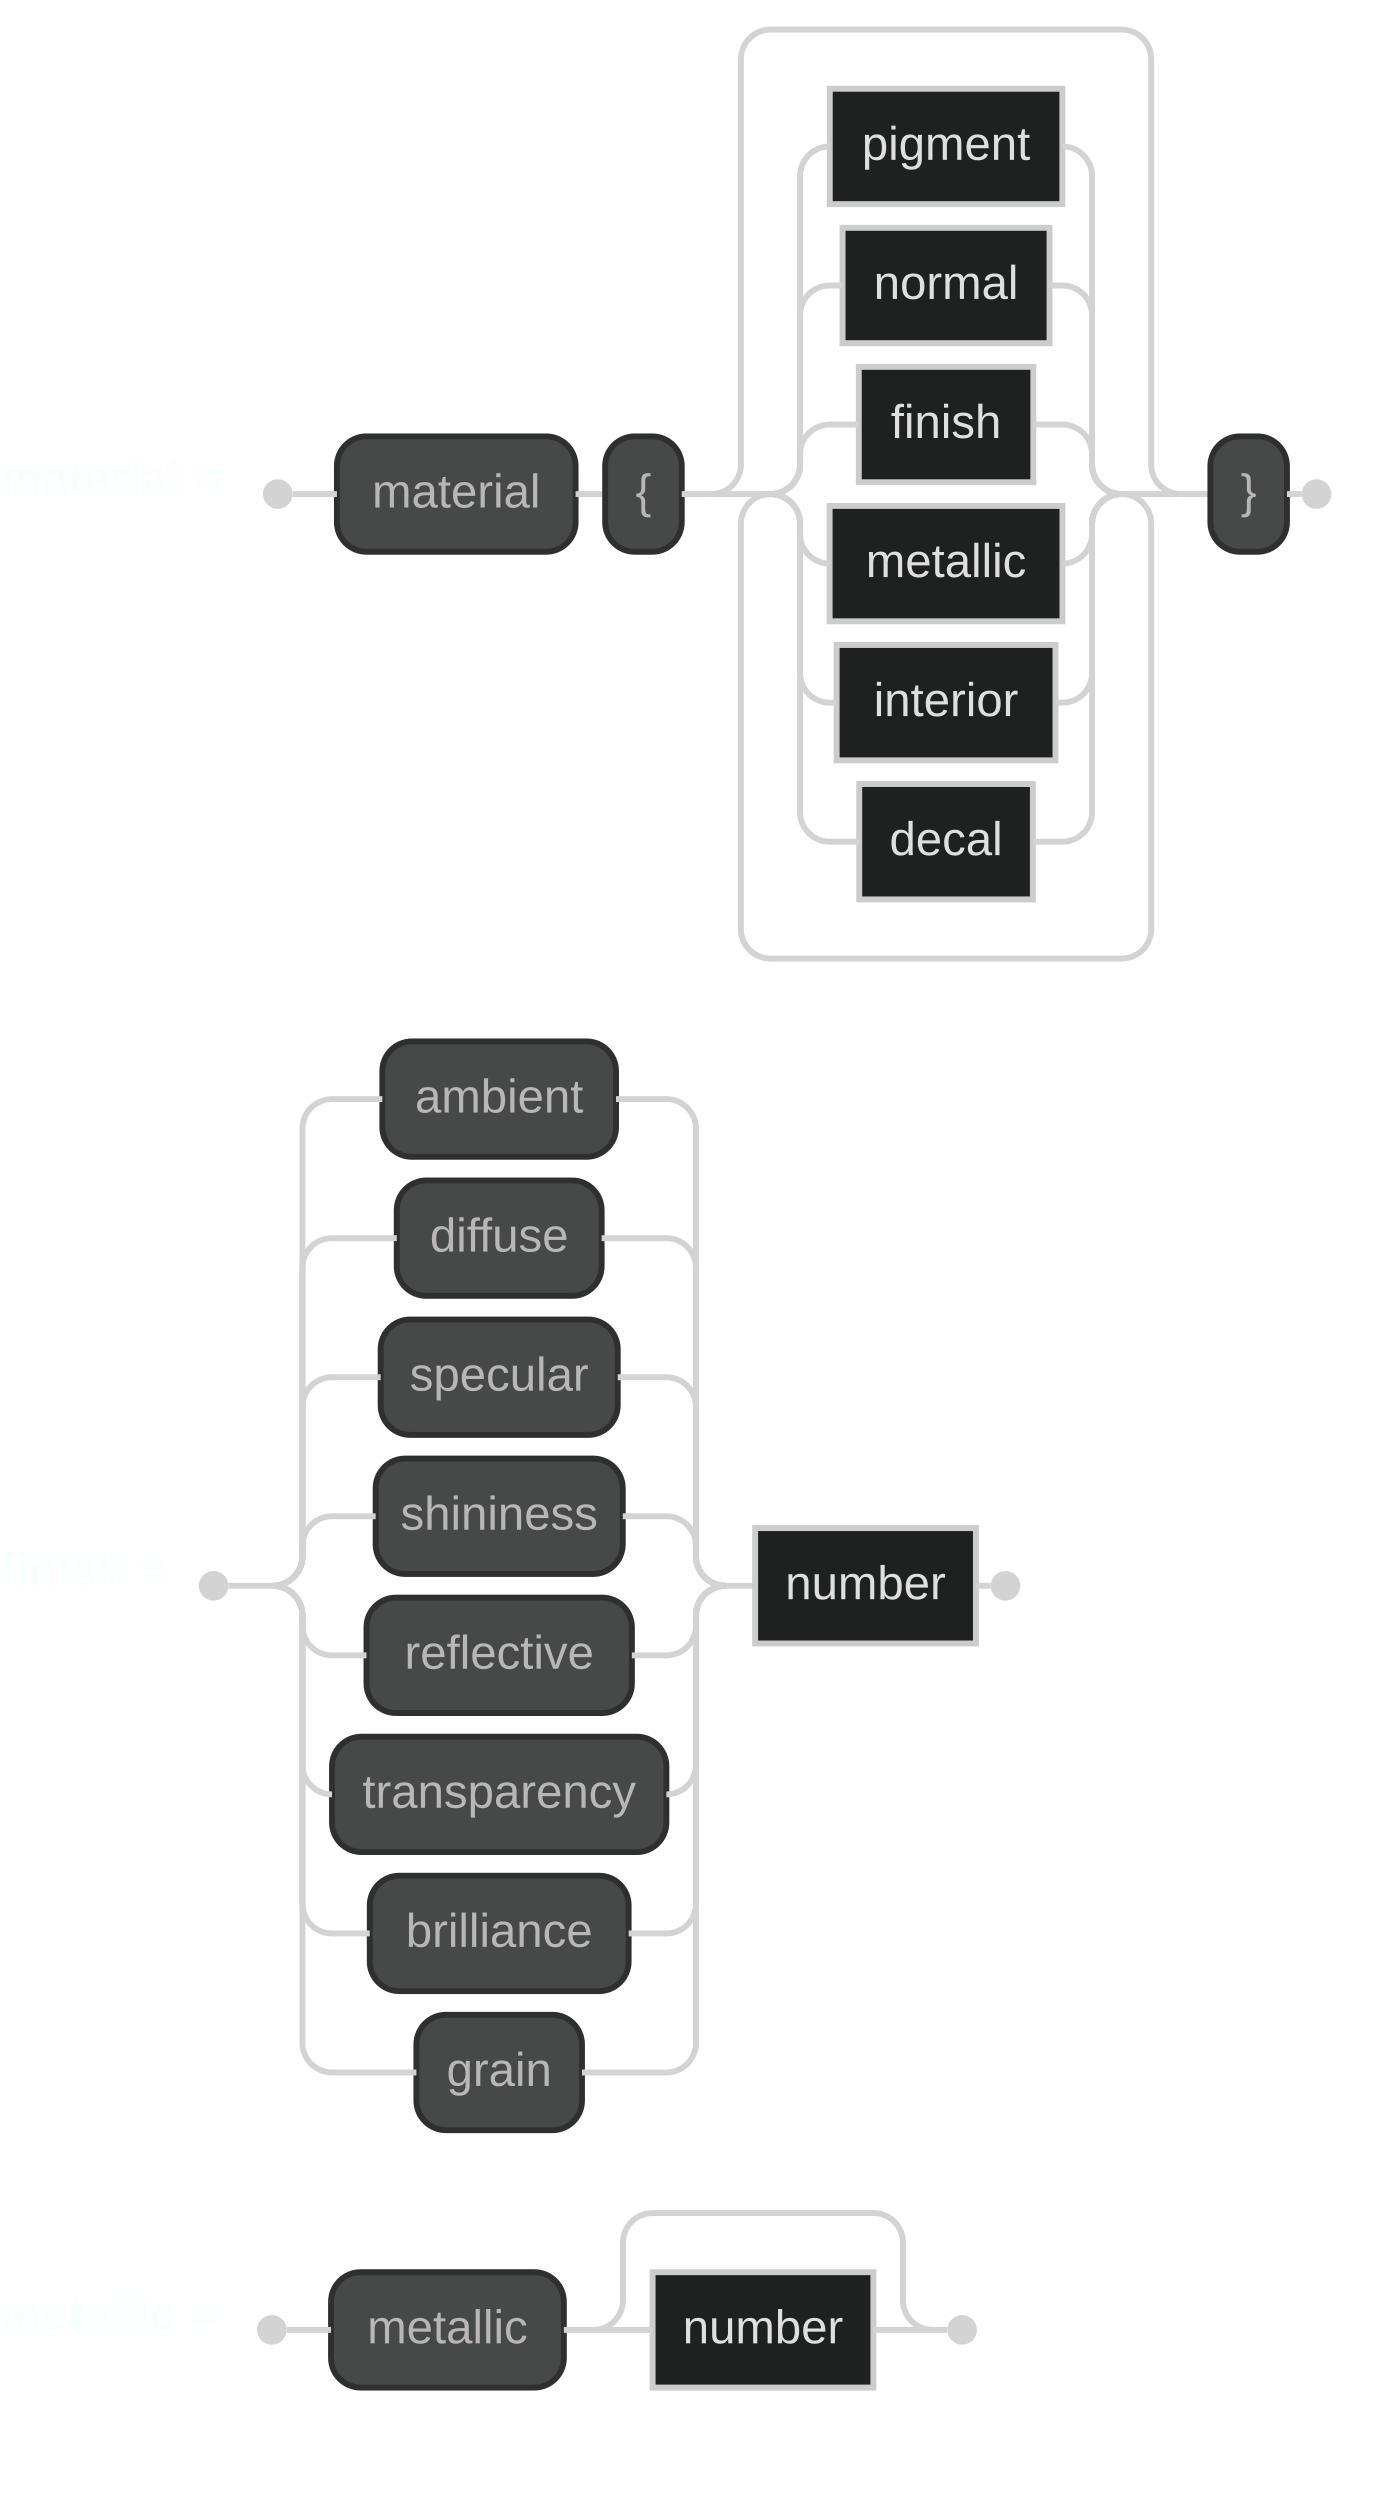
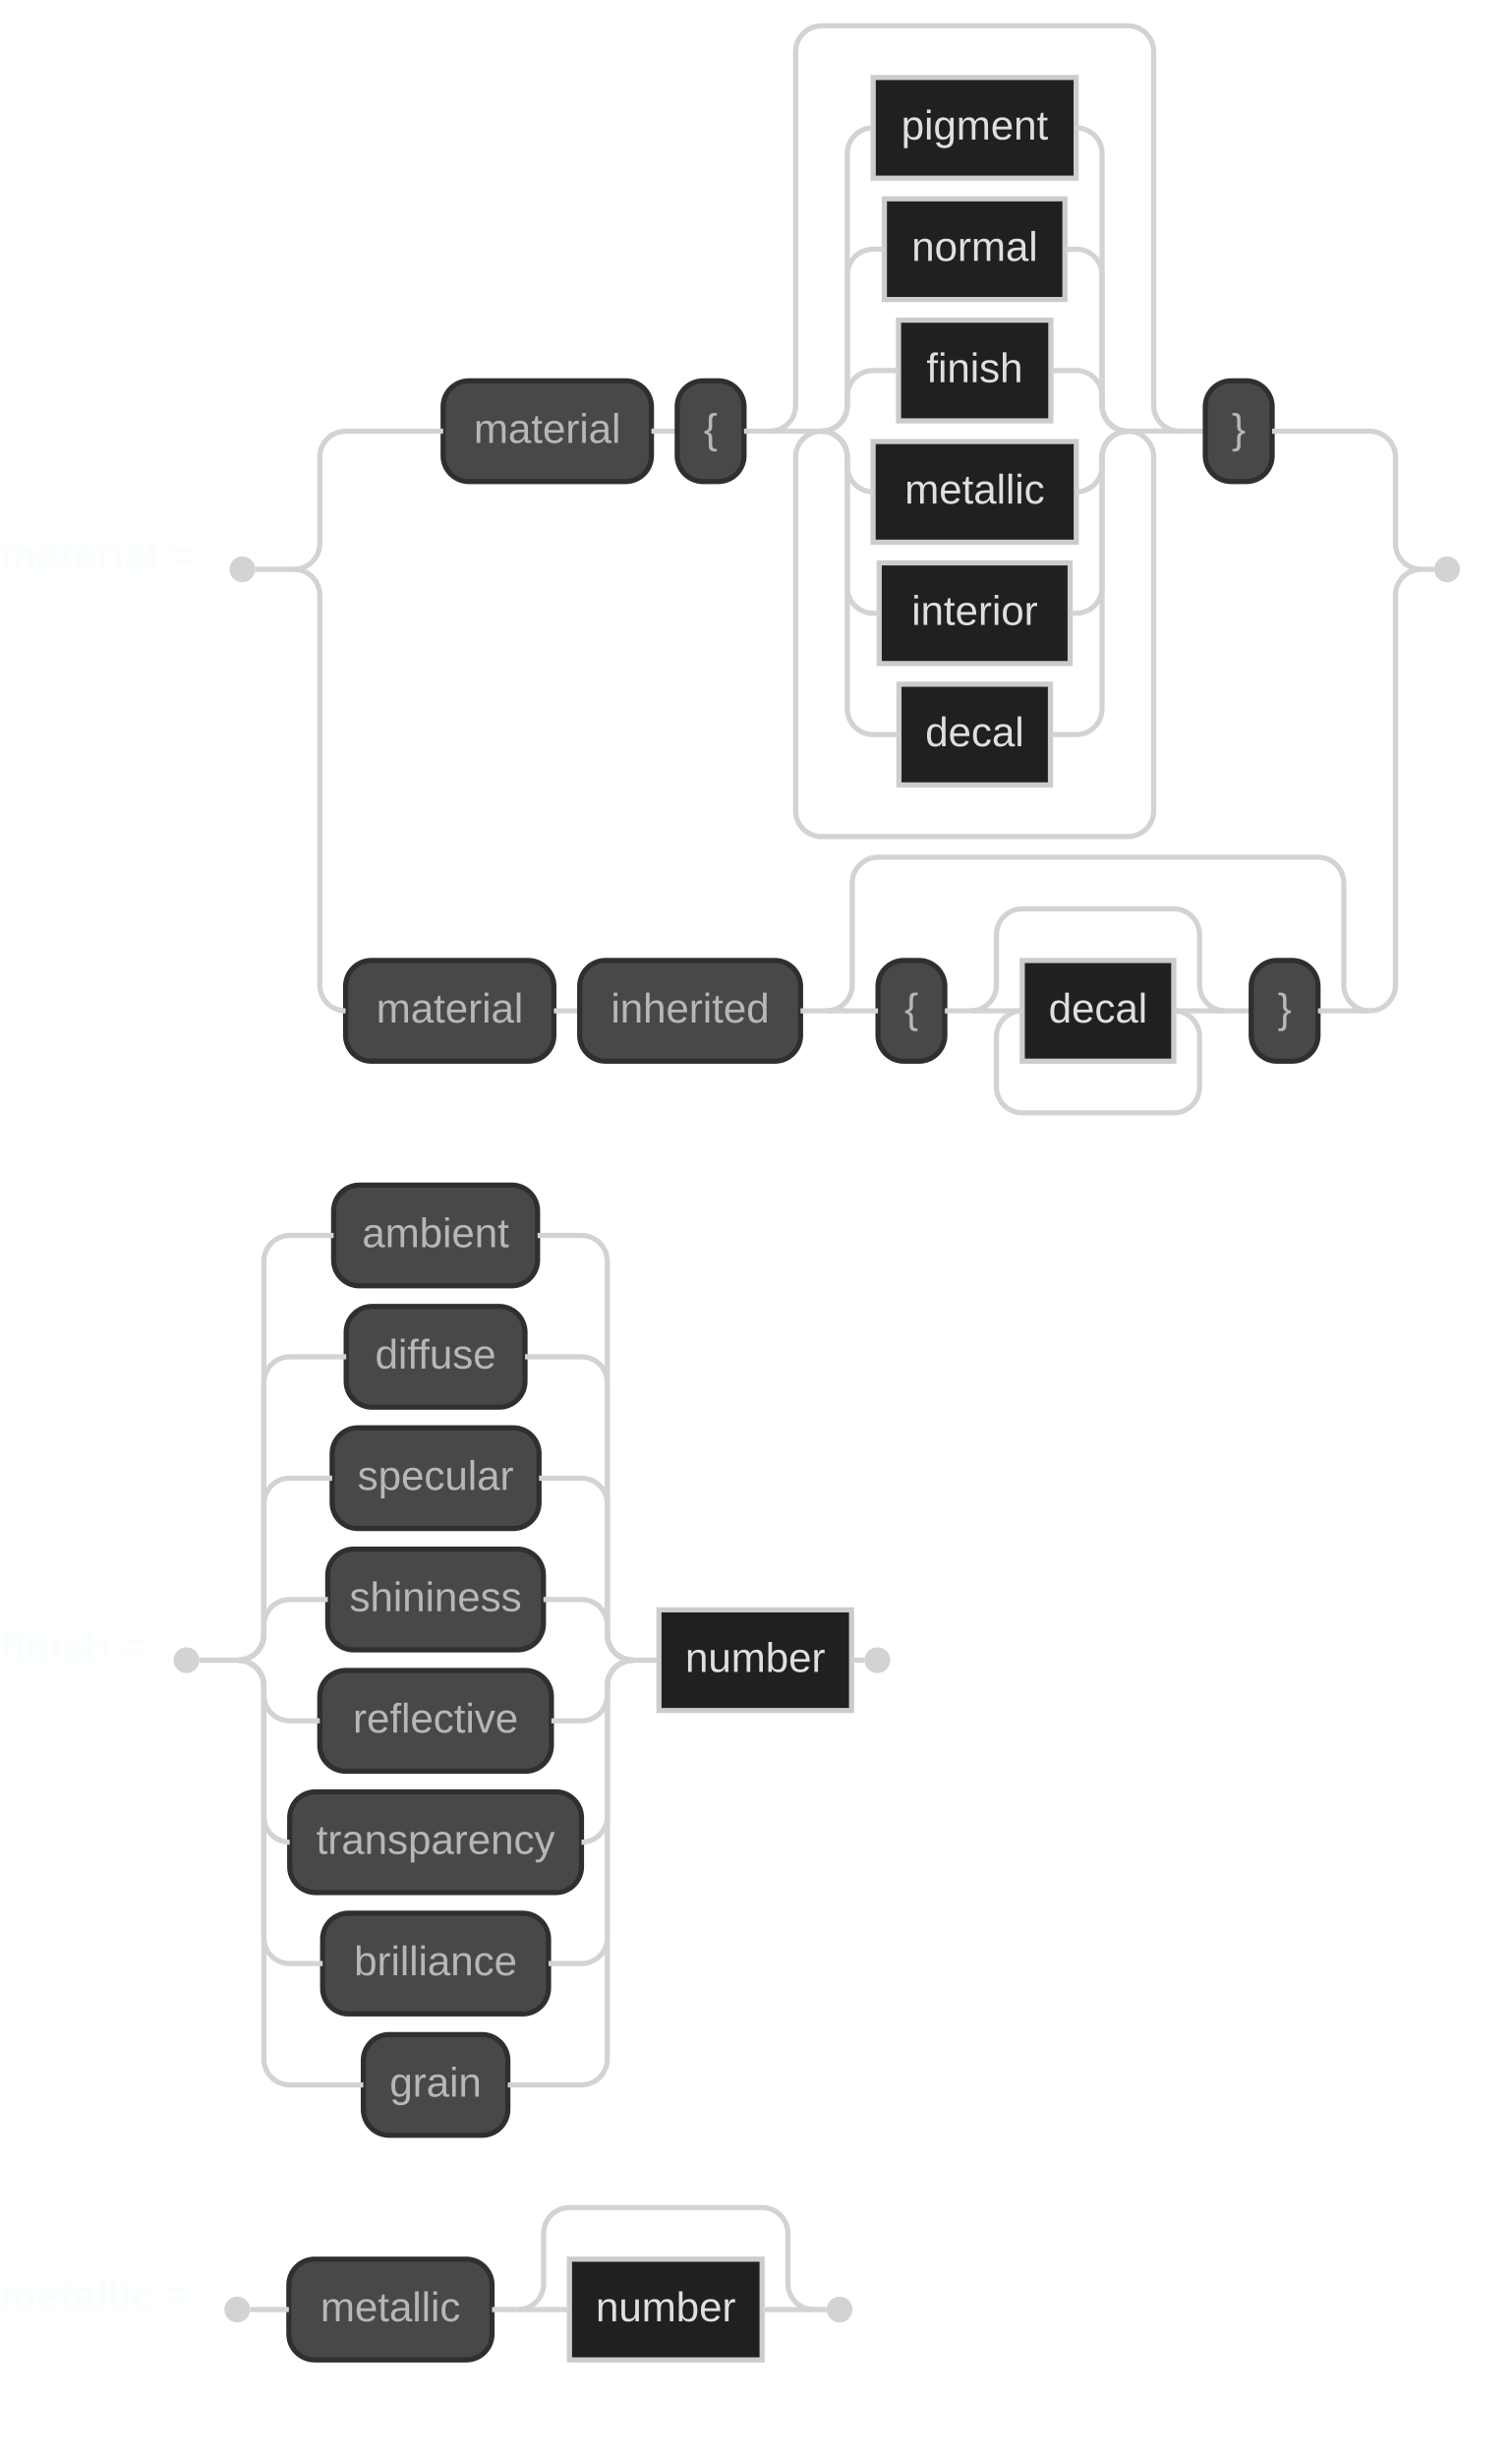
- <svg xmlns="http://www.w3.org/2000/svg" id="my-svg" width="100%" class="railroad-diagram" style="max-width: 469.984px; background-color: transparent;" viewBox="0 0 469.984 845" role="graphics-document document" aria-roledescription="railroadEbnf">
+ <svg xmlns="http://www.w3.org/2000/svg" id="my-svg" width="100%" class="railroad-diagram" style="max-width: 585.531px; background-color: transparent;" viewBox="0 0 585.531 952" role="graphics-document document" aria-roledescription="railroadEbnf">
  <style>#my-svg{font-family:"trebuchet ms",verdana,arial,sans-serif;font-size:16px;fill:#ccc;}@keyframes edge-animation-frame{from{stroke-dashoffset:0;}}@keyframes dash{to{stroke-dashoffset:0;}}#my-svg .edge-animation-slow{stroke-dasharray:9,5!important;stroke-dashoffset:900;animation:dash 50s linear infinite;stroke-linecap:round;}#my-svg .edge-animation-fast{stroke-dasharray:9,5!important;stroke-dashoffset:900;animation:dash 20s linear infinite;stroke-linecap:round;}#my-svg .error-icon{fill:#a44141;}#my-svg .error-text{fill:#ddd;stroke:#ddd;}#my-svg .edge-thickness-normal{stroke-width:1px;}#my-svg .edge-thickness-thick{stroke-width:3.5px;}#my-svg .edge-pattern-solid{stroke-dasharray:0;}#my-svg .edge-thickness-invisible{stroke-width:0;fill:none;}#my-svg .edge-pattern-dashed{stroke-dasharray:3;}#my-svg .edge-pattern-dotted{stroke-dasharray:2;}#my-svg .marker{fill:lightgrey;stroke:lightgrey;}#my-svg .marker.cross{stroke:lightgrey;}#my-svg svg{font-family:"trebuchet ms",verdana,arial,sans-serif;font-size:16px;}#my-svg p{margin:0;}#my-svg .railroad-diagram{font-family:"trebuchet ms",verdana,arial,sans-serif;font-size:16px;}#my-svg .railroad-terminal rect{fill:hsl(180, 1.587%, 28.353%);stroke:hsl(180, 0%, 18.353%);stroke-width:2px;}#my-svg .railroad-terminal text{fill:rgb(183.848, 181.552, 181.552);font-family:"trebuchet ms",verdana,arial,sans-serif;font-size:16px;text-anchor:middle;dominant-baseline:middle;}#my-svg .railroad-nonterminal rect{fill:#1f2020;stroke:#cccccc;stroke-width:2px;}#my-svg .railroad-nonterminal text{fill:#e0dfdf;font-family:"trebuchet ms",verdana,arial,sans-serif;font-size:16px;text-anchor:middle;dominant-baseline:middle;}#my-svg .railroad-line{stroke:lightgrey;stroke-width:2px;fill:none;}#my-svg .railroad-start circle,#my-svg .railroad-end circle{fill:lightgrey;}#my-svg .railroad-comment ellipse{fill:#181818;stroke:hsl(20, 0%, 2.353%);stroke-width:2px;}#my-svg .railroad-comment text{fill:rgb(223, 223.667, 224);font-style:italic;font-family:"trebuchet ms",verdana,arial,sans-serif;font-size:16px;text-anchor:middle;dominant-baseline:middle;}#my-svg .railroad-special rect{fill:hsl(20, 1.587%, 12.353%);stroke:hsl(20, 0%, 2.353%);stroke-width:2px;stroke-dasharray:5,3;}#my-svg .railroad-special text{fill:#e0dfdf;font-family:"trebuchet ms",verdana,arial,sans-serif;font-size:16px;text-anchor:middle;dominant-baseline:middle;}#my-svg .railroad-rule-name{font-weight:bold;fill:#F9FFFE;font-family:"trebuchet ms",verdana,arial,sans-serif;font-size:16px;}#my-svg .node .neo-node{stroke:#ccc;}#my-svg [data-look="neo"].node rect,#my-svg [data-look="neo"].cluster rect,#my-svg [data-look="neo"].node polygon{stroke:url(#my-svg-gradient);filter:drop-shadow( 1px 2px 2px rgba(185,185,185,1));}#my-svg [data-look="neo"].swimlane.cluster rect{filter:none;}#my-svg [data-look="neo"].node path{stroke:url(#my-svg-gradient);stroke-width:1px;}#my-svg [data-look="neo"].node .outer-path{filter:drop-shadow( 1px 2px 2px rgba(185,185,185,1));}#my-svg [data-look="neo"].node .neo-line path{stroke:#ccc;filter:none;}#my-svg [data-look="neo"].node circle{stroke:url(#my-svg-gradient);filter:drop-shadow( 1px 2px 2px rgba(185,185,185,1));}#my-svg [data-look="neo"].node circle .state-start{fill:#000000;}#my-svg [data-look="neo"].icon-shape .icon{fill:url(#my-svg-gradient);filter:drop-shadow( 1px 2px 2px rgba(185,185,185,1));}#my-svg [data-look="neo"].icon-shape .icon-neo path{stroke:url(#my-svg-gradient);filter:drop-shadow( 1px 2px 2px rgba(185,185,185,1));}#my-svg :root{--mermaid-font-family:"trebuchet ms",verdana,arial,sans-serif;}</style>
  <g />
  <g class="railroad-rule" transform="translate(0, 10)">
    <g transform="translate(113.875, 0)">
-       <g class="railroad-sequence">
-         <g class="railroad-terminal" transform="translate(0, 137.5)">
-           <rect x="0" y="0" width="80.672" height="39" rx="10" ry="10" />
-           <text x="40.336" y="19.5">material</text>
-         </g>
-         <path class="railroad-line" d="M 80.672 157 L 90.672 157" />
-         <g class="railroad-terminal" transform="translate(90.67188, 137.5)">
-           <rect x="0" y="0" width="25.875" height="39" rx="10" ry="10" />
-           <text x="12.938" y="19.5">{</text>
-         </g>
-         <path class="railroad-line" d="M 116.547 157 L 126.547 157" />
-         <g class="railroad-repetition" transform="translate(126.5469, 0)">
-           <g class="railroad-choice" transform="translate(20, 20)">
-             <g class="railroad-nonterminal" transform="translate(20.03906, 0)">
-               <rect x="0" y="0" width="78.609" height="39" />
-               <text x="39.305" y="19.5">pigment</text>
+       <g class="railroad-choice">
+         <g class="railroad-sequence" transform="translate(57.77344, 0)">
+           <g class="railroad-terminal" transform="translate(0, 137.5)">
+             <rect x="0" y="0" width="80.672" height="39" rx="10" ry="10" />
+             <text x="40.336" y="19.5">material</text>
+           </g>
+           <path class="railroad-line" d="M 80.672 157 L 90.672 157" />
+           <g class="railroad-terminal" transform="translate(90.67188, 137.5)">
+             <rect x="0" y="0" width="25.875" height="39" rx="10" ry="10" />
+             <text x="12.938" y="19.5">{</text>
+           </g>
+           <path class="railroad-line" d="M 116.547 157 L 126.547 157" />
+           <g class="railroad-repetition" transform="translate(126.5469, 0)">
+             <g class="railroad-choice" transform="translate(20, 20)">
+               <g class="railroad-nonterminal" transform="translate(20.03906, 0)">
+                 <rect x="0" y="0" width="78.609" height="39" />
+                 <text x="39.305" y="19.5">pigment</text>
+               </g>
+               <path class="railroad-line" d="M 0 137 A 10 10 0 0 0 10 127 L 10 29.5 A 10 10 0 0 1 20 19.5 L 20.039 19.5" />
+               <path class="railroad-line" d="M 98.648 19.5 L 98.688 19.5 A 10 10 0 0 1 108.688 29.5 L 108.688 127 A 10 10 0 0 0 118.688 137" />
+               <g class="railroad-nonterminal" transform="translate(24.36719, 47)">
+                 <rect x="0" y="0" width="69.953" height="39" />
+                 <text x="34.977" y="19.5">normal</text>
+               </g>
+               <path class="railroad-line" d="M 0 137 A 10 10 0 0 0 10 127 L 10 76.5 A 10 10 0 0 1 20 66.5 L 24.367 66.5" />
+               <path class="railroad-line" d="M 94.32 66.5 L 98.688 66.5 A 10 10 0 0 1 108.688 76.5 L 108.688 127 A 10 10 0 0 0 118.688 137" />
+               <g class="railroad-nonterminal" transform="translate(29.84375, 94)">
+                 <rect x="0" y="0" width="59" height="39" />
+                 <text x="29.5" y="19.5">finish</text>
+               </g>
+               <path class="railroad-line" d="M 0 137 A 10 10 0 0 0 10 127 L 10 123.5 A 10 10 0 0 1 20 113.5 L 29.844 113.5" />
+               <path class="railroad-line" d="M 88.844 113.5 L 98.688 113.5 A 10 10 0 0 1 108.688 123.5 L 108.688 127 A 10 10 0 0 0 118.688 137" />
+               <g class="railroad-nonterminal" transform="translate(20, 141)">
+                 <rect x="0" y="0" width="78.688" height="39" />
+                 <text x="39.344" y="19.5">metallic</text>
+               </g>
+               <path class="railroad-line" d="M 0 137 A 10 10 0 0 1 10 147 L 10 150.5 A 10 10 0 0 0 20 160.5 L 20 160.5" />
+               <path class="railroad-line" d="M 98.688 160.5 L 98.688 160.5 A 10 10 0 0 0 108.688 150.5 L 108.688 147 A 10 10 0 0 1 118.688 137" />
+               <g class="railroad-nonterminal" transform="translate(22.35938, 188)">
+                 <rect x="0" y="0" width="73.969" height="39" />
+                 <text x="36.984" y="19.5">interior</text>
+               </g>
+               <path class="railroad-line" d="M 0 137 A 10 10 0 0 1 10 147 L 10 197.5 A 10 10 0 0 0 20 207.5 L 22.359 207.5" />
+               <path class="railroad-line" d="M 96.328 207.5 L 98.688 207.5 A 10 10 0 0 0 108.688 197.5 L 108.688 147 A 10 10 0 0 1 118.688 137" />
+               <g class="railroad-nonterminal" transform="translate(30, 235)">
+                 <rect x="0" y="0" width="58.688" height="39" />
+                 <text x="29.344" y="19.5">decal</text>
+               </g>
+               <path class="railroad-line" d="M 0 137 A 10 10 0 0 1 10 147 L 10 244.5 A 10 10 0 0 0 20 254.5 L 30 254.5" />
+               <path class="railroad-line" d="M 88.688 254.5 L 98.688 254.5 A 10 10 0 0 0 108.688 244.5 L 108.688 147 A 10 10 0 0 1 118.688 137" />
            </g>
-             <path class="railroad-line" d="M 0 137 A 10 10 0 0 0 10 127 L 10 29.5 A 10 10 0 0 1 20 19.5 L 20.039 19.5" />
-             <path class="railroad-line" d="M 98.648 19.5 L 98.688 19.5 A 10 10 0 0 1 108.688 29.5 L 108.688 127 A 10 10 0 0 0 118.688 137" />
-             <g class="railroad-nonterminal" transform="translate(24.36719, 47)">
-               <rect x="0" y="0" width="69.953" height="39" />
-               <text x="34.977" y="19.5">normal</text>
+             <path class="railroad-line" d="M 0 157 L 20 157" />
+             <path class="railroad-line" d="M 138.688 157 L 158.688 157" />
+             <path class="railroad-line" d="M 138.688 157 A 10 10 0 0 1 148.688 167 L 148.688 304 A 10 10 0 0 1 138.688 314 L 20 314 A 10 10 0 0 1 10 304 L 10 167 A 10 10 0 0 1 20 157" />
+             <path class="railroad-line" d="M 0 157 A 10 10 0 0 0 10 147 L 10 10 A 10 10 0 0 1 20 0 L 138.688 0 A 10 10 0 0 1 148.688 10 L 148.688 147 A 10 10 0 0 0 158.688 157" />
+           </g>
+           <path class="railroad-line" d="M 285.234 157 L 295.234 157" />
+           <g class="railroad-terminal" transform="translate(295.2344, 137.5)">
+             <rect x="0" y="0" width="25.875" height="39" rx="10" ry="10" />
+             <text x="12.938" y="19.5">}</text>
+           </g>
+         </g>
+         <path class="railroad-line" d="M 0 210.5 A 10 10 0 0 0 10 200.5 L 10 167 A 10 10 0 0 1 20 157 L 57.773 157" />
+         <path class="railroad-line" d="M 378.883 157 L 416.656 157 A 10 10 0 0 1 426.656 167 L 426.656 200.5 A 10 10 0 0 0 436.656 210.5" />
+         <g class="railroad-sequence" transform="translate(20, 322)">
+           <g class="railroad-terminal" transform="translate(0, 40)">
+             <rect x="0" y="0" width="80.672" height="39" rx="10" ry="10" />
+             <text x="40.336" y="19.5">material</text>
+           </g>
+           <path class="railroad-line" d="M 80.672 59.5 L 90.672 59.5" />
+           <g class="railroad-terminal" transform="translate(90.67188, 40)">
+             <rect x="0" y="0" width="85.547" height="39" rx="10" ry="10" />
+             <text x="42.773" y="19.5">inherited</text>
+           </g>
+           <path class="railroad-line" d="M 176.219 59.5 L 186.219 59.5" />
+           <g class="railroad-optional" transform="translate(186.2188, 0)">
+             <g class="railroad-sequence" transform="translate(20, 20)">
+               <g class="railroad-terminal" transform="translate(0, 20)">
+                 <rect x="0" y="0" width="25.875" height="39" rx="10" ry="10" />
+                 <text x="12.938" y="19.5">{</text>
+               </g>
+               <path class="railroad-line" d="M 25.875 39.5 L 35.875 39.5" />
+               <g class="railroad-repetition" transform="translate(35.875, 0)">
+                 <g class="railroad-nonterminal" transform="translate(20, 20)">
+                   <rect x="0" y="0" width="58.688" height="39" />
+                   <text x="29.344" y="19.5">decal</text>
+                 </g>
+                 <path class="railroad-line" d="M 0 39.5 L 20 39.5" />
+                 <path class="railroad-line" d="M 78.688 39.5 L 98.688 39.5" />
+                 <path class="railroad-line" d="M 78.688 39.5 A 10 10 0 0 1 88.688 49.5 L 88.688 69 A 10 10 0 0 1 78.688 79 L 20 79 A 10 10 0 0 1 10 69 L 10 49.5 A 10 10 0 0 1 20 39.5" />
+                 <path class="railroad-line" d="M 0 39.5 A 10 10 0 0 0 10 29.5 L 10 10 A 10 10 0 0 1 20 0 L 78.688 0 A 10 10 0 0 1 88.688 10 L 88.688 29.5 A 10 10 0 0 0 98.688 39.5" />
+               </g>
+               <path class="railroad-line" d="M 134.562 39.5 L 144.562 39.5" />
+               <g class="railroad-terminal" transform="translate(144.5625, 20)">
+                 <rect x="0" y="0" width="25.875" height="39" rx="10" ry="10" />
+                 <text x="12.938" y="19.5">}</text>
+               </g>
            </g>
-             <path class="railroad-line" d="M 0 137 A 10 10 0 0 0 10 127 L 10 76.5 A 10 10 0 0 1 20 66.5 L 24.367 66.5" />
-             <path class="railroad-line" d="M 94.32 66.5 L 98.688 66.5 A 10 10 0 0 1 108.688 76.5 L 108.688 127 A 10 10 0 0 0 118.688 137" />
-             <g class="railroad-nonterminal" transform="translate(29.84375, 94)">
-               <rect x="0" y="0" width="59" height="39" />
-               <text x="29.5" y="19.5">finish</text>
-             </g>
-             <path class="railroad-line" d="M 0 137 A 10 10 0 0 0 10 127 L 10 123.5 A 10 10 0 0 1 20 113.5 L 29.844 113.5" />
-             <path class="railroad-line" d="M 88.844 113.5 L 98.688 113.5 A 10 10 0 0 1 108.688 123.5 L 108.688 127 A 10 10 0 0 0 118.688 137" />
-             <g class="railroad-nonterminal" transform="translate(20, 141)">
-               <rect x="0" y="0" width="78.688" height="39" />
-               <text x="39.344" y="19.5">metallic</text>
-             </g>
-             <path class="railroad-line" d="M 0 137 A 10 10 0 0 1 10 147 L 10 150.5 A 10 10 0 0 0 20 160.5 L 20 160.5" />
-             <path class="railroad-line" d="M 98.688 160.5 L 98.688 160.5 A 10 10 0 0 0 108.688 150.5 L 108.688 147 A 10 10 0 0 1 118.688 137" />
-             <g class="railroad-nonterminal" transform="translate(22.35938, 188)">
-               <rect x="0" y="0" width="73.969" height="39" />
-               <text x="36.984" y="19.5">interior</text>
-             </g>
-             <path class="railroad-line" d="M 0 137 A 10 10 0 0 1 10 147 L 10 197.5 A 10 10 0 0 0 20 207.5 L 22.359 207.5" />
-             <path class="railroad-line" d="M 96.328 207.5 L 98.688 207.5 A 10 10 0 0 0 108.688 197.5 L 108.688 147 A 10 10 0 0 1 118.688 137" />
-             <g class="railroad-nonterminal" transform="translate(30, 235)">
-               <rect x="0" y="0" width="58.688" height="39" />
-               <text x="29.344" y="19.5">decal</text>
-             </g>
-             <path class="railroad-line" d="M 0 137 A 10 10 0 0 1 10 147 L 10 244.5 A 10 10 0 0 0 20 254.5 L 30 254.5" />
-             <path class="railroad-line" d="M 88.688 254.5 L 98.688 254.5 A 10 10 0 0 0 108.688 244.5 L 108.688 147 A 10 10 0 0 1 118.688 137" />
-           </g>
-           <path class="railroad-line" d="M 0 157 L 20 157" />
-           <path class="railroad-line" d="M 138.688 157 L 158.688 157" />
-           <path class="railroad-line" d="M 138.688 157 A 10 10 0 0 1 148.688 167 L 148.688 304 A 10 10 0 0 1 138.688 314 L 20 314 A 10 10 0 0 1 10 304 L 10 167 A 10 10 0 0 1 20 157" />
-           <path class="railroad-line" d="M 0 157 A 10 10 0 0 0 10 147 L 10 10 A 10 10 0 0 1 20 0 L 138.688 0 A 10 10 0 0 1 148.688 10 L 148.688 147 A 10 10 0 0 0 158.688 157" />
-         </g>
-         <path class="railroad-line" d="M 285.234 157 L 295.234 157" />
-         <g class="railroad-terminal" transform="translate(295.2344, 137.5)">
-           <rect x="0" y="0" width="25.875" height="39" rx="10" ry="10" />
-           <text x="12.938" y="19.5">}</text>
-         </g>
+             <path class="railroad-line" d="M 0 59.5 L 20 59.5" />
+             <path class="railroad-line" d="M 190.438 59.5 L 210.438 59.5" />
+             <path class="railroad-line" d="M 0 59.5 A 10 10 0 0 0 10 49.5 L 10 10 A 10 10 0 0 1 20 0 L 190.438 0 A 10 10 0 0 1 200.438 10 L 200.438 49.5 A 10 10 0 0 0 210.438 59.5" />
+           </g>
+         </g>
+         <path class="railroad-line" d="M 0 210.5 A 10 10 0 0 1 10 220.5 L 10 371.5 A 10 10 0 0 0 20 381.5 L 20 381.5" />
+         <path class="railroad-line" d="M 416.656 381.5 L 416.656 381.5 A 10 10 0 0 0 426.656 371.5 L 426.656 220.5 A 10 10 0 0 1 436.656 210.5" />
      </g>
    </g>
    <g class="railroad-rule-name-group">
-       <text class="railroad-rule-name" x="0" y="157">material =</text>
+       <text class="railroad-rule-name" x="0" y="210.5">material =</text>
    </g>
    <g class="railroad-start">
-       <circle cx="93.875" cy="157" r="5" />
+       <circle cx="93.875" cy="210.5" r="5" />
    </g>
    <g class="railroad-end">
-       <circle cx="444.984" cy="157" r="5" />
-     </g>
-     <path class="railroad-line" d="M 98.875 157 L 113.875 157" />
-     <path class="railroad-line" d="M 434.984 157 L 439.984 157" />
+       <circle cx="560.531" cy="210.5" r="5" />
+     </g>
+     <path class="railroad-line" d="M 98.875 210.5 L 113.875 210.5" />
+     <path class="railroad-line" d="M 550.531 210.5 L 555.531 210.5" />
  </g>
-   <g class="railroad-rule" transform="translate(0, 352)">
+   <g class="railroad-rule" transform="translate(0, 459)">
    <g transform="translate(92.21875, 0)">
      <g class="railroad-sequence">
        <g class="railroad-choice" transform="translate(0, 0)">
          <g class="railroad-terminal" transform="translate(37.01562, 0)">
            <rect x="0" y="0" width="78.984" height="39" rx="10" ry="10" />
            <text x="39.492" y="19.5">ambient</text>
          </g>
          <path class="railroad-line" d="M 0 184 A 10 10 0 0 0 10 174 L 10 29.5 A 10 10 0 0 1 20 19.5 L 37.016 19.5" />
          <path class="railroad-line" d="M 116 19.5 L 133.016 19.5 A 10 10 0 0 1 143.016 29.5 L 143.016 174 A 10 10 0 0 0 153.016 184" />
          <g class="railroad-terminal" transform="translate(41.88281, 47)">
            <rect x="0" y="0" width="69.25" height="39" rx="10" ry="10" />
            <text x="34.625" y="19.5">diffuse</text>
          </g>
          <path class="railroad-line" d="M 0 184 A 10 10 0 0 0 10 174 L 10 76.5 A 10 10 0 0 1 20 66.5 L 41.883 66.5" />
          <path class="railroad-line" d="M 111.133 66.5 L 133.016 66.5 A 10 10 0 0 1 143.016 76.5 L 143.016 174 A 10 10 0 0 0 153.016 184" />
          <g class="railroad-terminal" transform="translate(36.44531, 94)">
            <rect x="0" y="0" width="80.125" height="39" rx="10" ry="10" />
            <text x="40.062" y="19.5">specular</text>
          </g>
          <path class="railroad-line" d="M 0 184 A 10 10 0 0 0 10 174 L 10 123.5 A 10 10 0 0 1 20 113.5 L 36.445 113.5" />
          <path class="railroad-line" d="M 116.57 113.5 L 133.016 113.5 A 10 10 0 0 1 143.016 123.5 L 143.016 174 A 10 10 0 0 0 153.016 184" />
          <g class="railroad-terminal" transform="translate(34.75, 141)">
            <rect x="0" y="0" width="83.516" height="39" rx="10" ry="10" />
            <text x="41.758" y="19.5">shininess</text>
          </g>
          <path class="railroad-line" d="M 0 184 A 10 10 0 0 0 10 174 L 10 170.5 A 10 10 0 0 1 20 160.5 L 34.75 160.5" />
          <path class="railroad-line" d="M 118.266 160.5 L 133.016 160.5 A 10 10 0 0 1 143.016 170.5 L 143.016 174 A 10 10 0 0 0 153.016 184" />
          <g class="railroad-terminal" transform="translate(31.65625, 188)">
            <rect x="0" y="0" width="89.703" height="39" rx="10" ry="10" />
            <text x="44.852" y="19.5">reflective</text>
          </g>
          <path class="railroad-line" d="M 0 184 A 10 10 0 0 1 10 194 L 10 197.5 A 10 10 0 0 0 20 207.5 L 31.656 207.5" />
          <path class="railroad-line" d="M 121.359 207.5 L 133.016 207.5 A 10 10 0 0 0 143.016 197.5 L 143.016 194 A 10 10 0 0 1 153.016 184" />
          <g class="railroad-terminal" transform="translate(20, 235)">
            <rect x="0" y="0" width="113.016" height="39" rx="10" ry="10" />
            <text x="56.508" y="19.5">transparency</text>
          </g>
          <path class="railroad-line" d="M 0 184 A 10 10 0 0 1 10 194 L 10 244.5 A 10 10 0 0 0 20 254.5 L 20 254.5" />
          <path class="railroad-line" d="M 133.016 254.5 L 133.016 254.5 A 10 10 0 0 0 143.016 244.5 L 143.016 194 A 10 10 0 0 1 153.016 184" />
          <g class="railroad-terminal" transform="translate(32.75781, 282)">
            <rect x="0" y="0" width="87.5" height="39" rx="10" ry="10" />
            <text x="43.75" y="19.5">brilliance</text>
          </g>
          <path class="railroad-line" d="M 0 184 A 10 10 0 0 1 10 194 L 10 291.5 A 10 10 0 0 0 20 301.5 L 32.758 301.5" />
          <path class="railroad-line" d="M 120.258 301.5 L 133.016 301.5 A 10 10 0 0 0 143.016 291.5 L 143.016 194 A 10 10 0 0 1 153.016 184" />
          <g class="railroad-terminal" transform="translate(48.52344, 329)">
            <rect x="0" y="0" width="55.969" height="39" rx="10" ry="10" />
            <text x="27.984" y="19.5">grain</text>
          </g>
          <path class="railroad-line" d="M 0 184 A 10 10 0 0 1 10 194 L 10 338.5 A 10 10 0 0 0 20 348.5 L 48.523 348.5" />
          <path class="railroad-line" d="M 104.492 348.5 L 133.016 348.5 A 10 10 0 0 0 143.016 338.5 L 143.016 194 A 10 10 0 0 1 153.016 184" />
        </g>
        <path class="railroad-line" d="M 153.016 184 L 163.016 184" />
        <g class="railroad-nonterminal" transform="translate(163.0156, 164.5)">
          <rect x="0" y="0" width="74.625" height="39" />
          <text x="37.312" y="19.5">number</text>
        </g>
      </g>
    </g>
    <g class="railroad-rule-name-group">
      <text class="railroad-rule-name" x="0" y="184">finish =</text>
    </g>
    <g class="railroad-start">
      <circle cx="72.219" cy="184" r="5" />
    </g>
    <g class="railroad-end">
      <circle cx="339.859" cy="184" r="5" />
    </g>
    <path class="railroad-line" d="M 77.219 184 L 92.219 184" />
    <path class="railroad-line" d="M 329.859 184 L 334.859 184" />
  </g>
-   <g class="railroad-rule" transform="translate(0, 748)">
+   <g class="railroad-rule" transform="translate(0, 855)">
    <g transform="translate(111.8906, 0)">
      <g class="railroad-sequence">
        <g class="railroad-terminal" transform="translate(0, 20)">
          <rect x="0" y="0" width="78.688" height="39" rx="10" ry="10" />
          <text x="39.344" y="19.5">metallic</text>
        </g>
        <path class="railroad-line" d="M 78.688 39.5 L 88.688 39.5" />
        <g class="railroad-optional" transform="translate(88.6875, 0)">
          <g class="railroad-nonterminal" transform="translate(20, 20)">
            <rect x="0" y="0" width="74.625" height="39" />
            <text x="37.312" y="19.5">number</text>
          </g>
          <path class="railroad-line" d="M 0 39.5 L 20 39.5" />
          <path class="railroad-line" d="M 94.625 39.5 L 114.625 39.5" />
          <path class="railroad-line" d="M 0 39.5 A 10 10 0 0 0 10 29.5 L 10 10 A 10 10 0 0 1 20 0 L 94.625 0 A 10 10 0 0 1 104.625 10 L 104.625 29.5 A 10 10 0 0 0 114.625 39.5" />
        </g>
      </g>
    </g>
    <g class="railroad-rule-name-group">
      <text class="railroad-rule-name" x="0" y="39.5">metallic =</text>
    </g>
    <g class="railroad-start">
      <circle cx="91.891" cy="39.5" r="5" />
    </g>
    <g class="railroad-end">
      <circle cx="325.203" cy="39.5" r="5" />
    </g>
    <path class="railroad-line" d="M 96.891 39.5 L 111.891 39.5" />
    <path class="railroad-line" d="M 315.203 39.5 L 320.203 39.5" />
  </g>
</svg>
